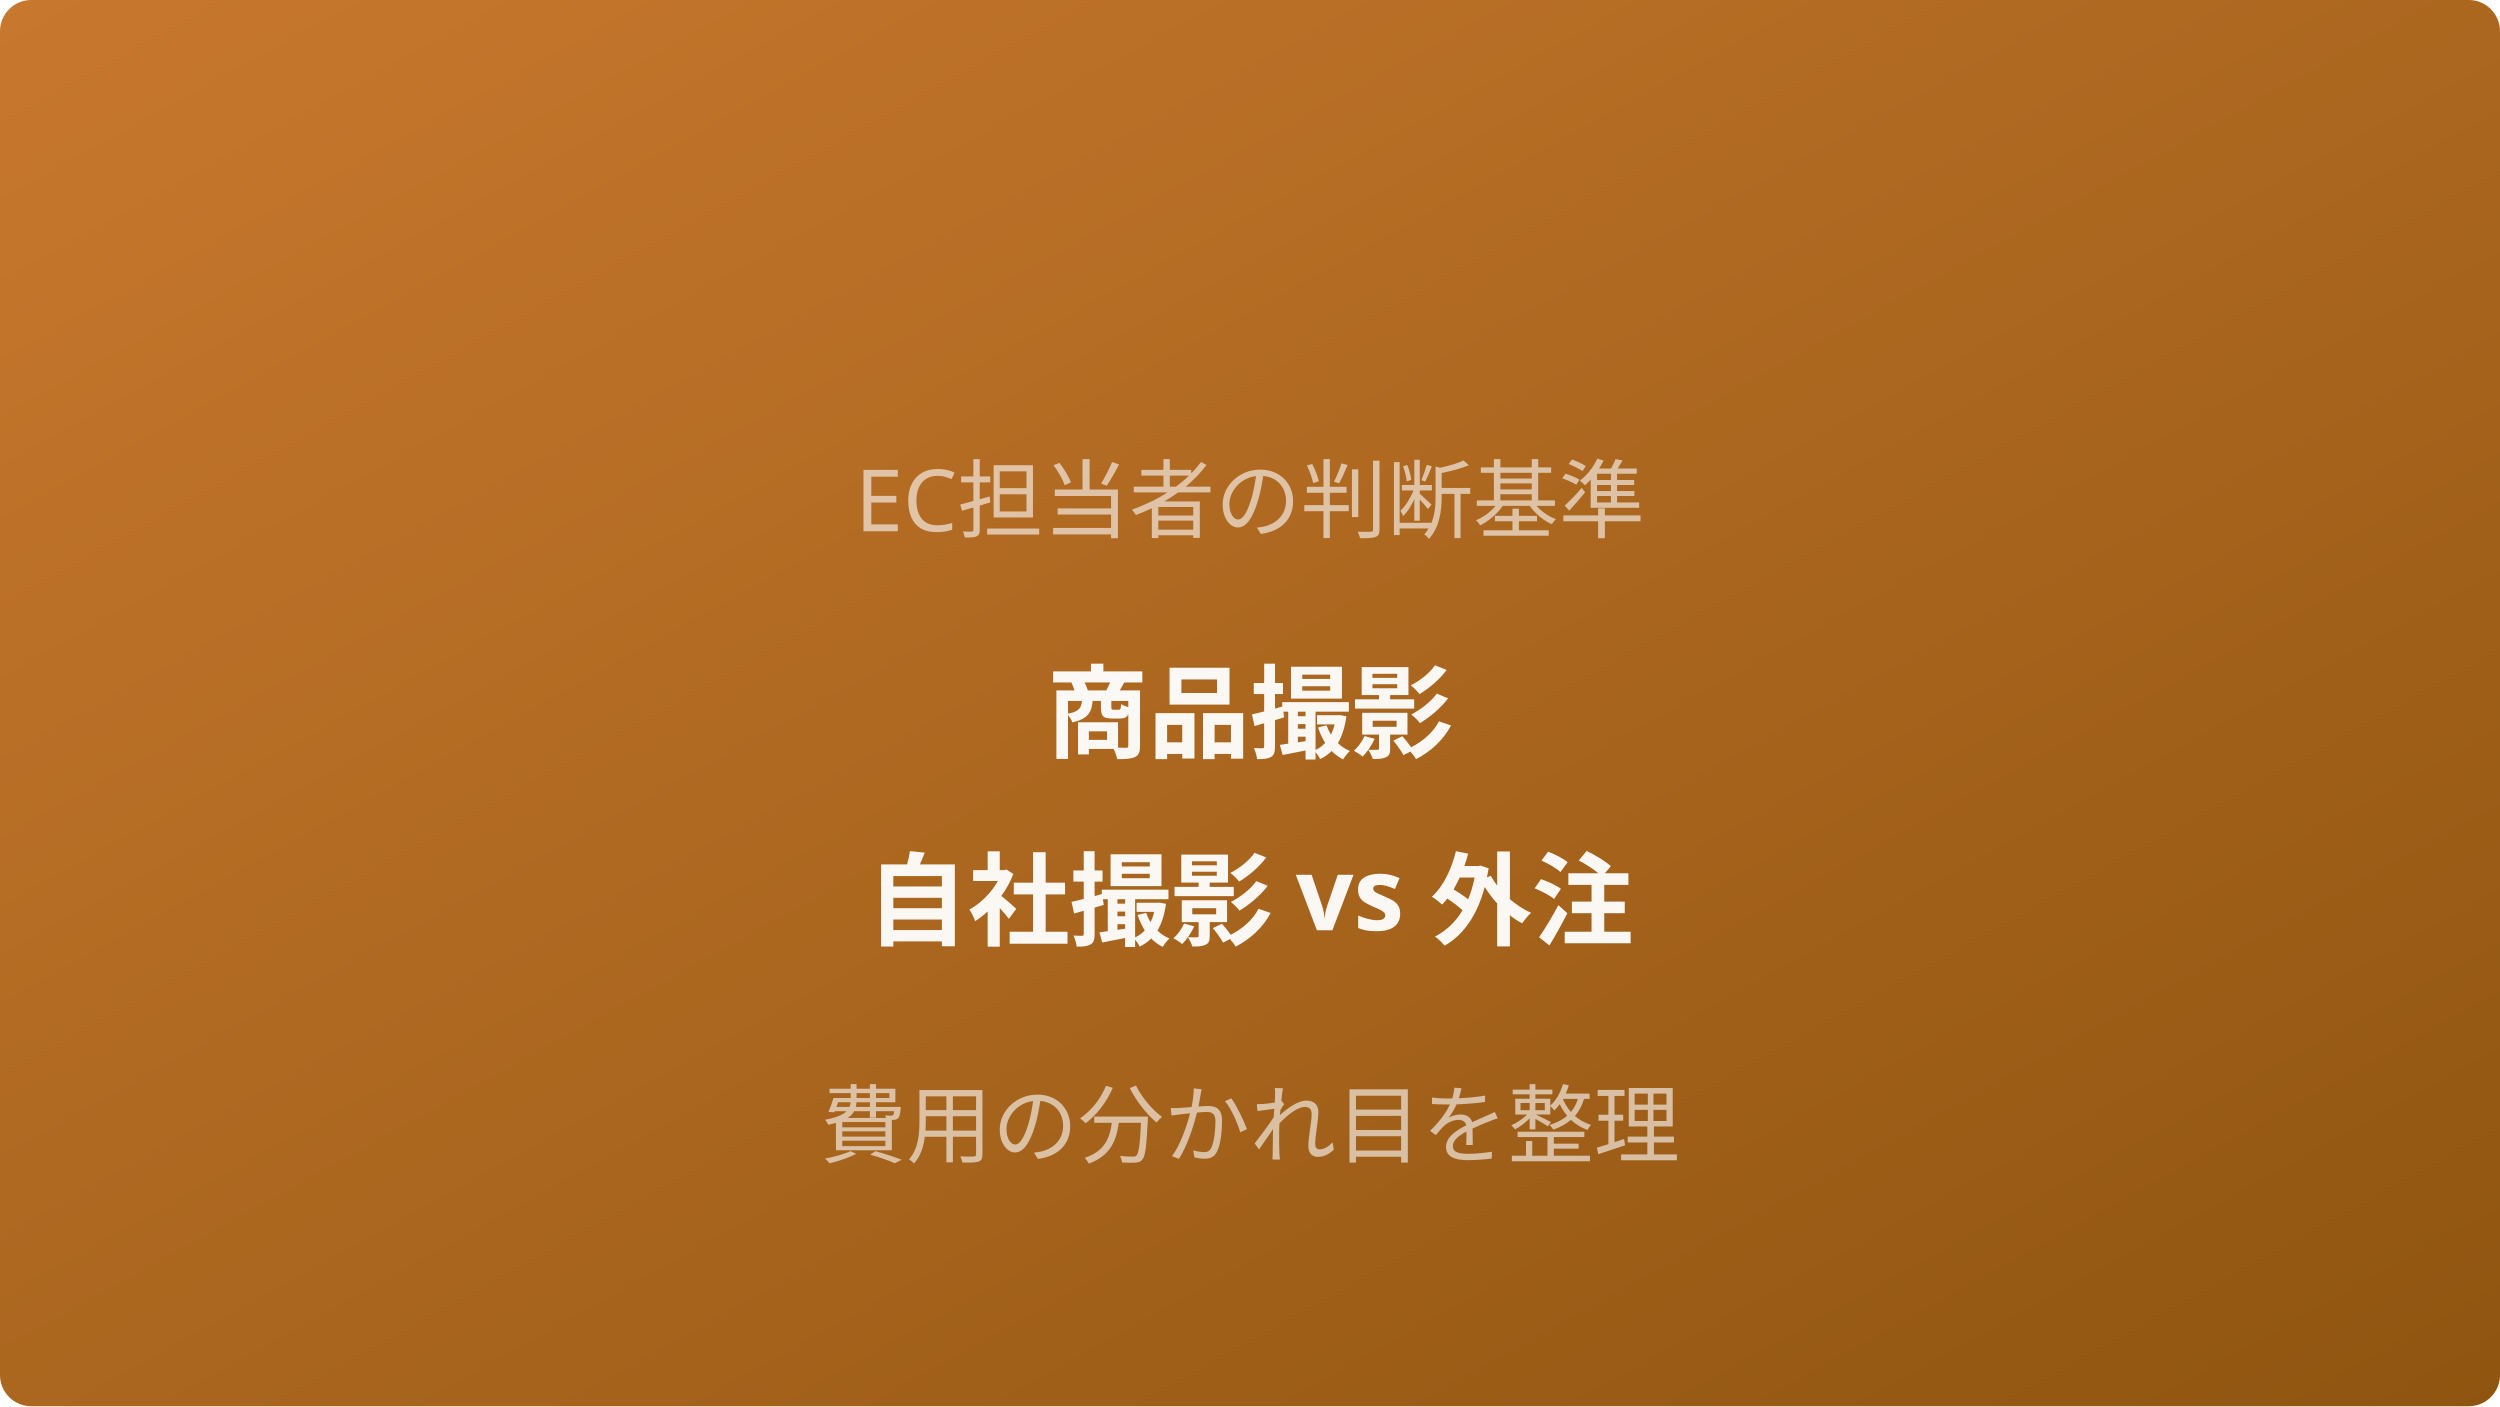
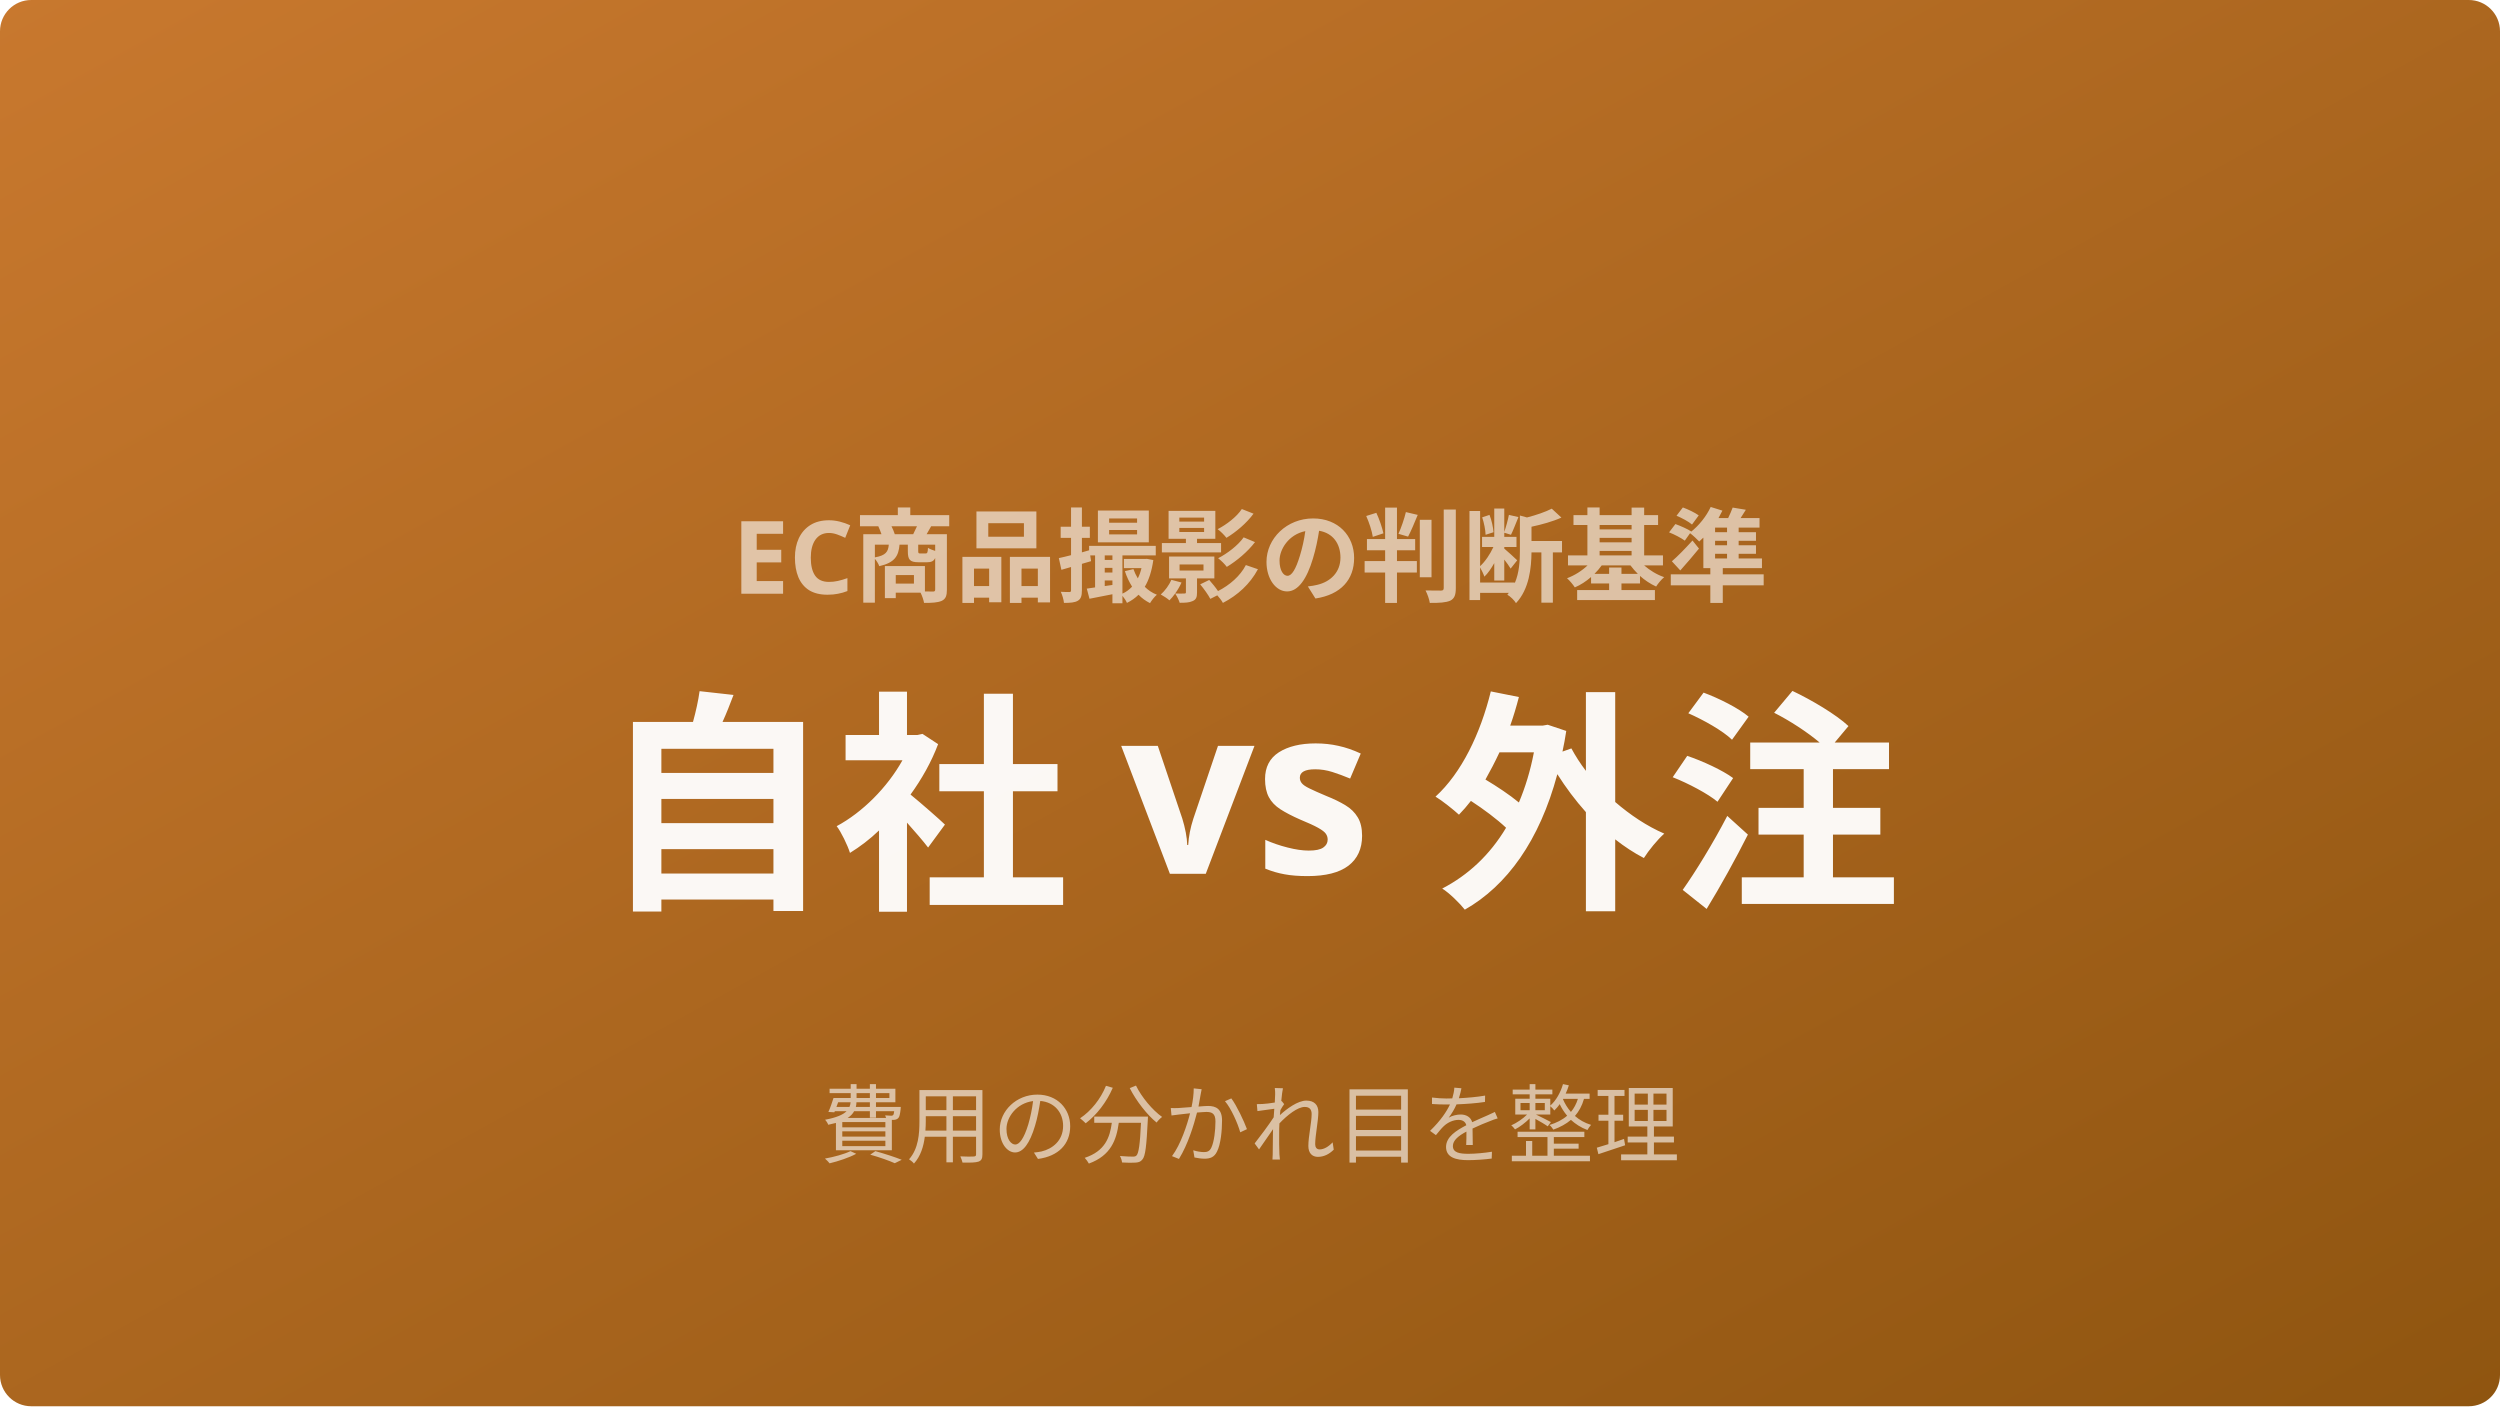
<svg xmlns="http://www.w3.org/2000/svg" viewBox="0 0 320 180" width="320" height="180">
  <defs>
    <linearGradient id="g" x1="0%" y1="0%" x2="100%" y2="100%">
      <stop offset="0%" stop-color="#c8782e" />
      <stop offset="100%" stop-color="#8f5510" />
    </linearGradient>
  </defs>
-   <rect width="320" height="180" rx="4" fill="url(#g)" />
-   <text x="160" y="68" text-anchor="middle" fill="rgba(255,255,255,0.6)" font-family="sans-serif" font-size="11">EC担当者の判断基準</text>
-   <text x="160" y="96" text-anchor="middle" fill="rgba(255,255,255,0.95)" font-family="sans-serif" font-size="13" font-weight="600">商品撮影</text>
-   <text x="160" y="120" text-anchor="middle" fill="rgba(255,255,255,0.95)" font-family="sans-serif" font-size="13" font-weight="600">自社撮影 vs 外注</text>
+   <rect width="320" height="180" fill="url(#g)" rx="4" />
+   <text x="160" y="76" text-anchor="middle" fill="rgba(255,255,255,0.6)" font-family="sans-serif" font-size="13" font-weight="600">EC商品撮影の判断基準</text>
+   <text x="160" y="114" text-anchor="middle" fill="rgba(255,255,255,0.95)" font-family="sans-serif" font-size="30" font-weight="700">自社 vs 外注</text>
  <text x="160" y="148" text-anchor="middle" fill="rgba(255,255,255,0.6)" font-family="sans-serif" font-size="11">費用の分かれ目を整理</text>
</svg>
